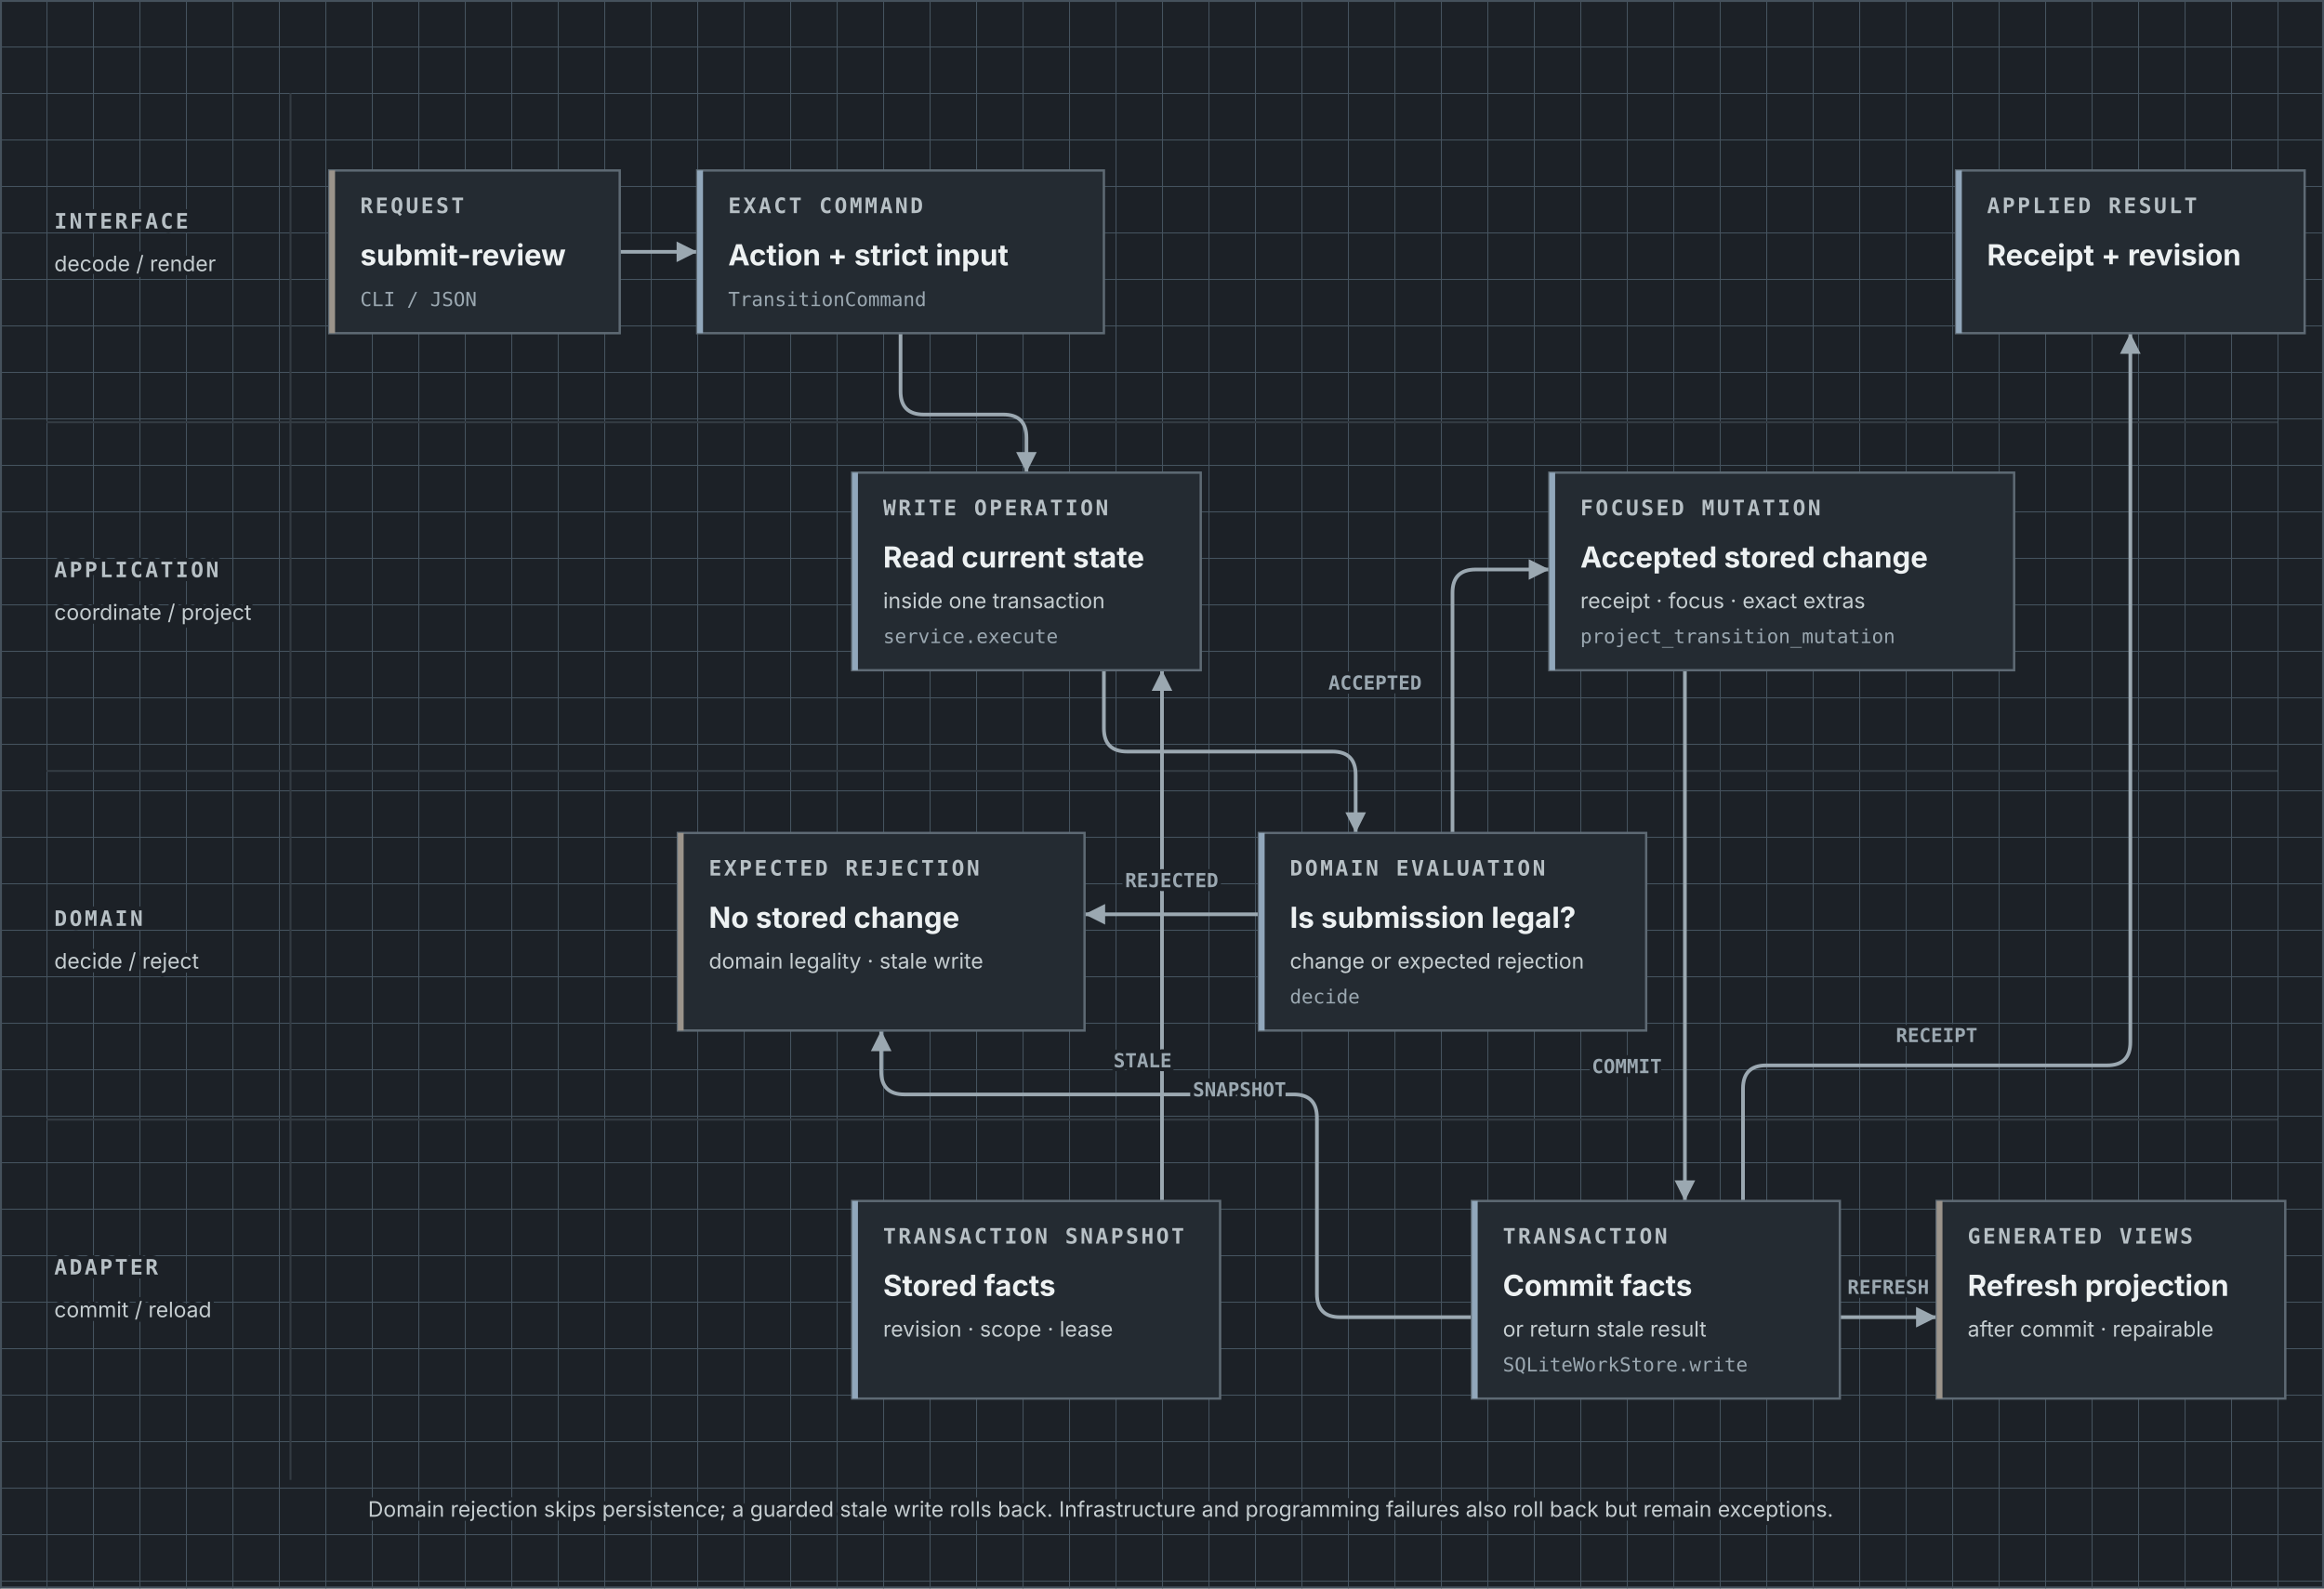
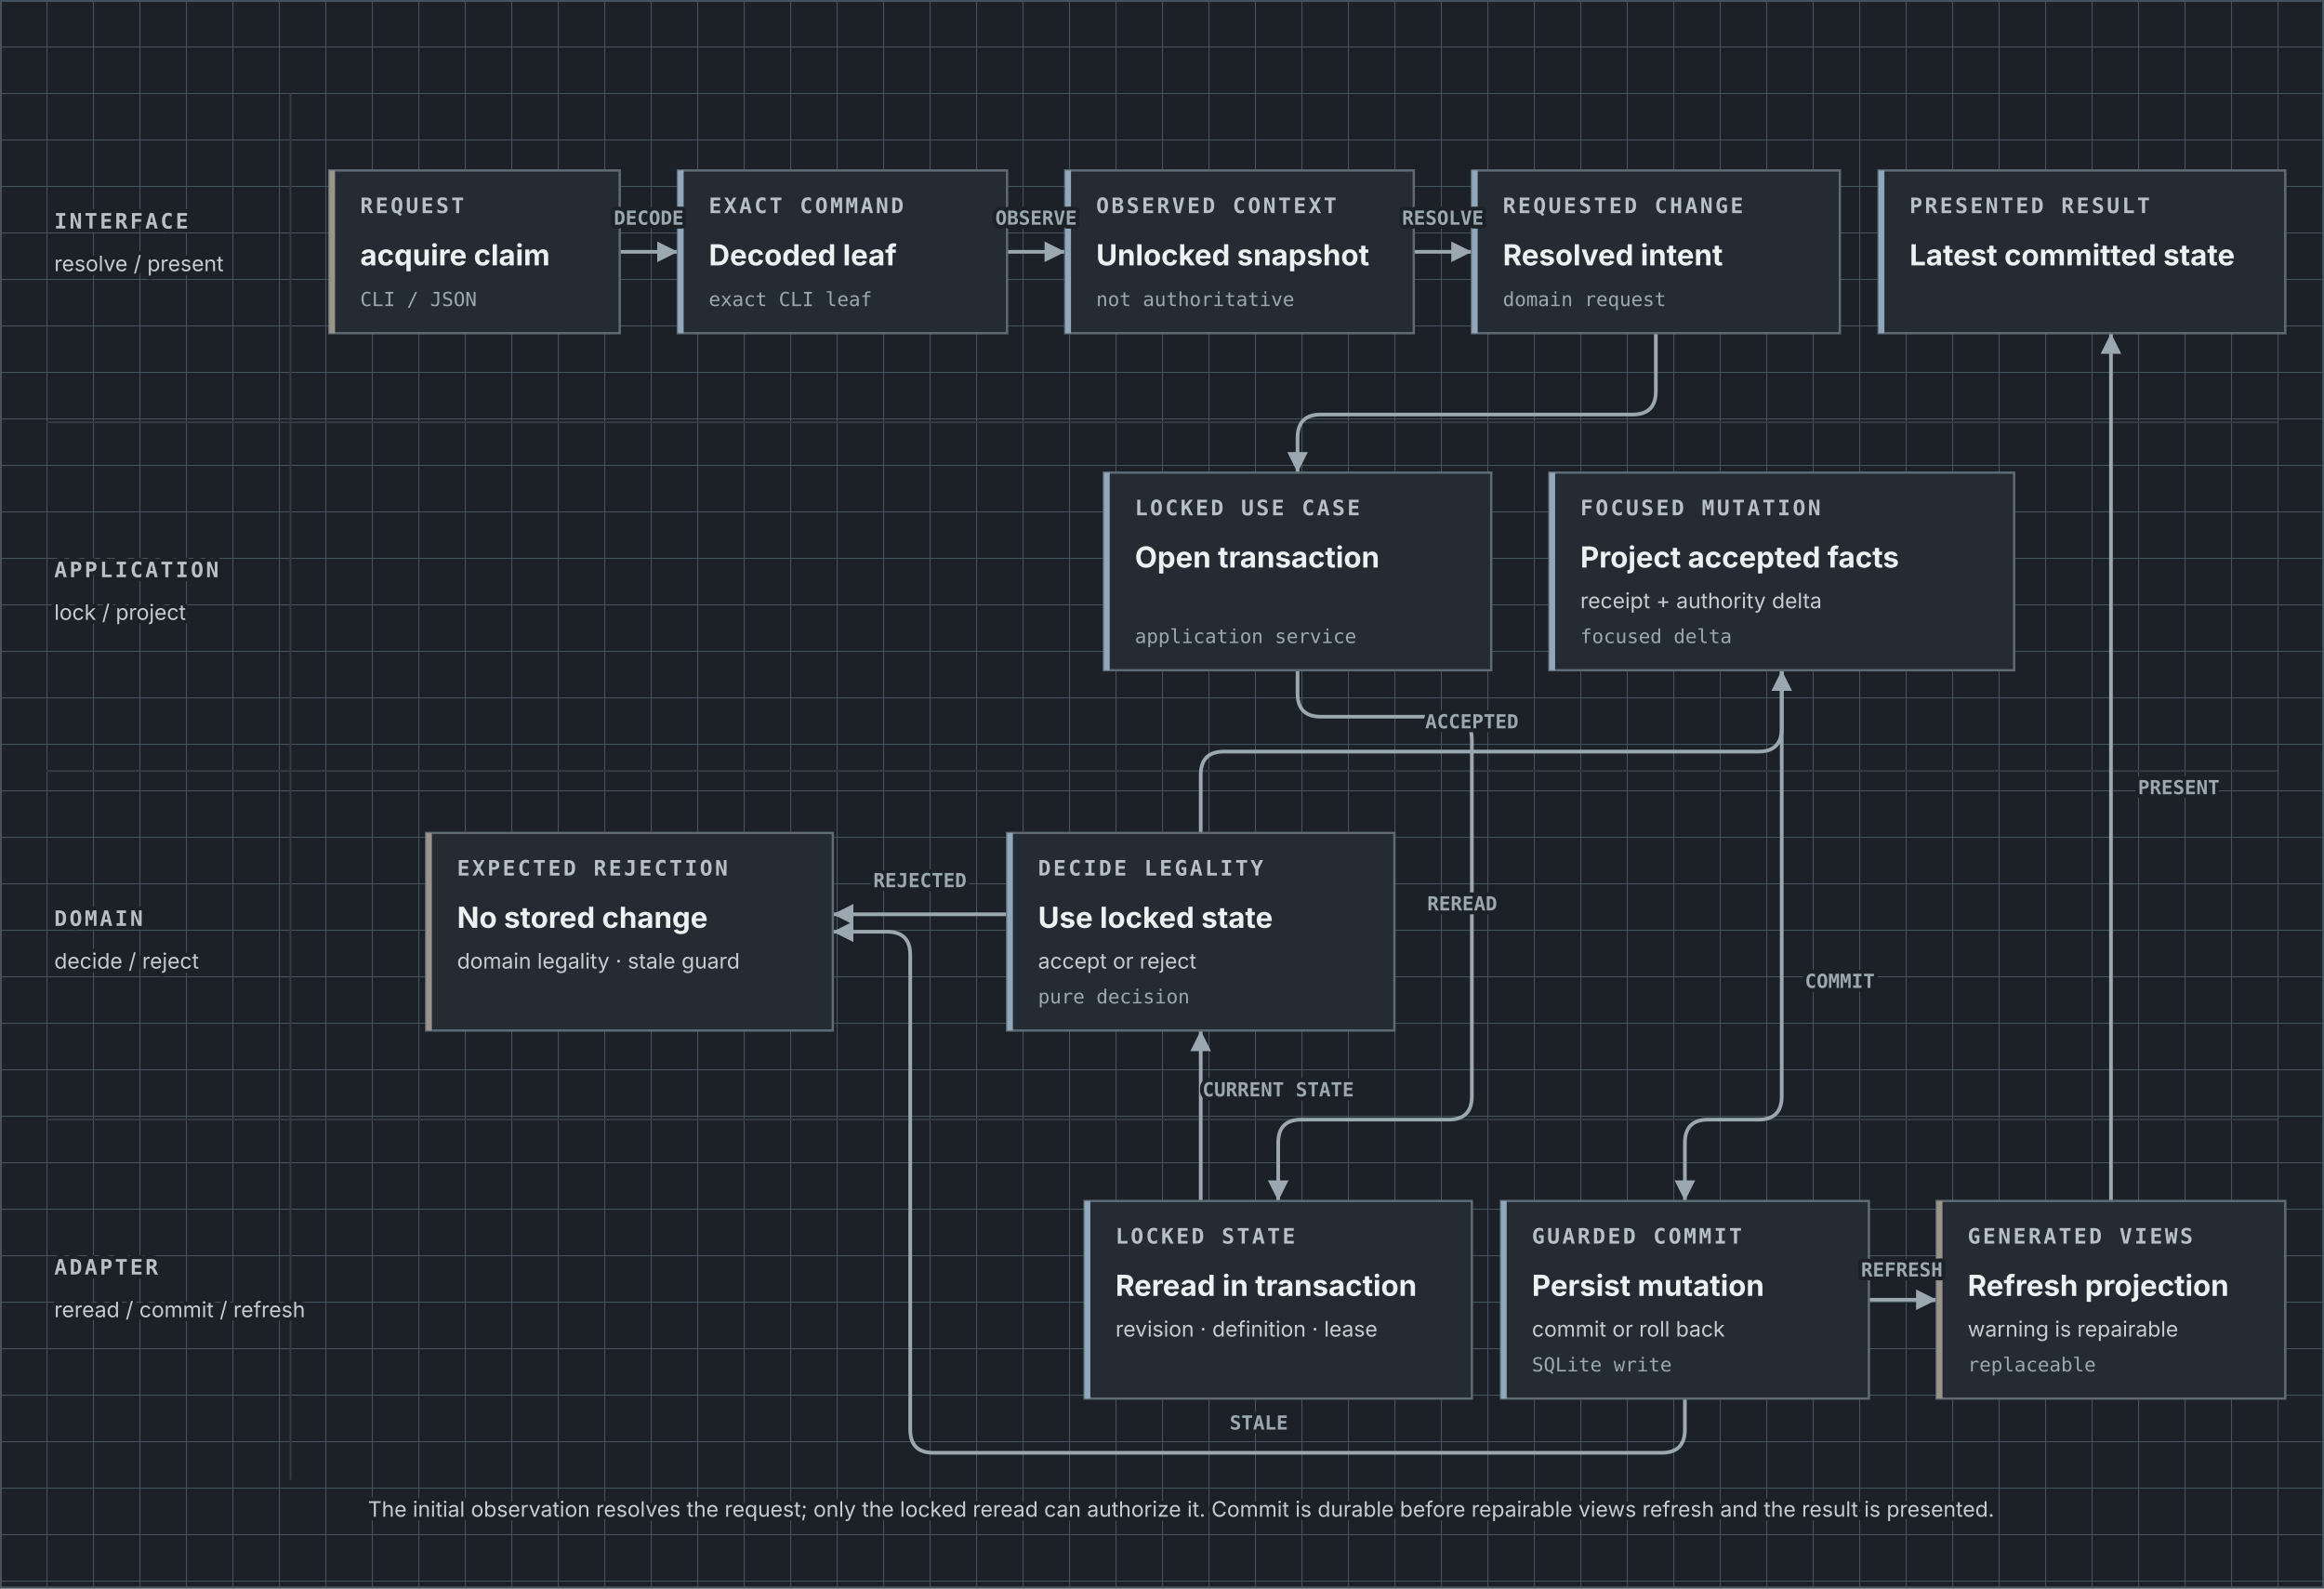
<svg xmlns="http://www.w3.org/2000/svg" role="img" aria-labelledby="title description" viewBox="0 0 1200 820">
  <defs>
    <pattern id="grid" width="24" height="24" patternUnits="userSpaceOnUse">
      <path d="M24 0H0V24" fill="none" stroke="#45535f" stroke-width="1" />
    </pattern>
    <marker id="arrow" viewBox="0 0 10 10" refX="9" refY="5" markerWidth="7" markerHeight="7" orient="auto">
      <path d="M1 1L9 5L1 9Z" fill="#9ba8b1" />
    </marker>
    <style>
      text { font-family: ui-sans-serif, system-ui, -apple-system, BlinkMacSystemFont, "Segoe UI", sans-serif; fill: #edf1f2; }
      .section-label, .box-label, .box-meta, .connector-label, .note-meta { font-family: ui-monospace, SFMono-Regular, Menlo, monospace; }
      .section-label, .box-label { font-size: 11px; font-weight: 700; letter-spacing: 0.11em; fill: #b7c0c5; }
      .section-subtitle { font-size: 11px; fill: #c5cdd0; }
      .guide { stroke: #333b42; stroke-width: 1; }
      .connector { fill: none; stroke: #9ba8b1; stroke-width: 1.9; stroke-linecap: round; }
      .connector-label { font-size: 10px; font-weight: 700; fill: #9ba8b1; }
      .box { fill: #242b32; stroke: #5e6a74; stroke-width: 1.2; }
      .box-title { font-size: 15px; font-weight: 700; }
      .box-body { font-size: 11px; fill: #c5cdd0; }
      .box-meta { font-size: 10px; fill: #9ba8b1; }
      .note { fill: #c5cdd0; }
      .note-meta { font-weight: 700; letter-spacing: 0.08em; fill: #b7c0c5; }
      .canvas-text { paint-order: stroke fill; stroke: #1c2127; stroke-width: 4px; stroke-linejoin: round; }
    </style>
  </defs>
  <rect width="1200" height="820" fill="#1c2127" />
  <rect width="1200" height="820" fill="url(#grid)" />
  <rect x="0.5" y="0.5" width="1199" height="819" fill="none" stroke="#45515c" />
  <line x1="150" y1="48" x2="150" y2="764" class="guide" />
  <line x1="24" y1="218" x2="1176" y2="218" class="guide" />
  <line x1="24" y1="398" x2="1176" y2="398" class="guide" />
  <line x1="24" y1="578" x2="1176" y2="578" class="guide" />
-   <path d="M320 130L360 130" class="connector" marker-end="url(#arrow)" />
-   <path d="M465 172L465 202Q465 214 477 214L518 214Q530 214 530 226L530 244" class="connector" marker-end="url(#arrow)" />
-   <path d="M600 620L600 346" class="connector" marker-end="url(#arrow)" />
-   <path d="M570 346L570 376Q570 388 582 388L688 388Q700 388 700 400L700 430" class="connector" marker-end="url(#arrow)" />
-   <path d="M650 472L560 472" class="connector" marker-end="url(#arrow)" />
-   <path d="M750 430L750 306Q750 294 762 294L800 294" class="connector" marker-end="url(#arrow)" />
-   <path d="M870 346L870 620" class="connector" marker-end="url(#arrow)" />
-   <path d="M760 680L692 680Q680 680 680 668L680 577Q680 565 668 565L467 565Q455 565 455 553L455 532" class="connector" marker-end="url(#arrow)" />
-   <path d="M900 620L900 562Q900 550 912 550L1088 550Q1100 550 1100 538L1100 172" class="connector" marker-end="url(#arrow)" />
-   <path d="M950 680L1000 680" class="connector" marker-end="url(#arrow)" />
+   <path d="M320 130L350 130" class="connector" marker-end="url(#arrow)" />
+   <path d="M520 130L550 130" class="connector" marker-end="url(#arrow)" />
+   <path d="M730 130L760 130" class="connector" marker-end="url(#arrow)" />
+   <path d="M855 172L855 202Q855 214 843 214L682 214Q670 214 670 226L670 244" class="connector" marker-end="url(#arrow)" />
+   <path d="M670 346L670 358Q670 370 682 370L748 370Q760 370 760 382L760 566Q760 578 748 578L672 578Q660 578 660 590L660 620" class="connector" marker-end="url(#arrow)" />
+   <path d="M620 620L620 532" class="connector" marker-end="url(#arrow)" />
+   <path d="M520 472L430 472" class="connector" marker-end="url(#arrow)" />
+   <path d="M620 430L620 400Q620 388 632 388L908 388Q920 388 920 376L920 346" class="connector" marker-end="url(#arrow)" />
+   <path d="M920 346L920 566Q920 578 908 578L882 578Q870 578 870 590L870 620" class="connector" marker-end="url(#arrow)" />
+   <path d="M870 722L870 738Q870 750 858 750L482 750Q470 750 470 738L470 493Q470 481 458 481L430 481" class="connector" marker-end="url(#arrow)" />
+   <path d="M965 671L1000 671" class="connector" marker-end="url(#arrow)" />
+   <path d="M1090 620L1090 172" class="connector" marker-end="url(#arrow)" />
  <rect x="170" y="88" width="150" height="84" class="box" />
  <rect x="170" y="88" width="3" height="84" fill="#9b948b" />
-   <rect x="360" y="88" width="210" height="84" class="box" />
-   <rect x="360" y="88" width="3" height="84" fill="#91a7bb" />
-   <rect x="1010" y="88" width="180" height="84" class="box" />
-   <rect x="1010" y="88" width="3" height="84" fill="#91a7bb" />
-   <rect x="440" y="244" width="180" height="102" class="box" />
-   <rect x="440" y="244" width="3" height="102" fill="#91a7bb" />
+   <rect x="350" y="88" width="170" height="84" class="box" />
+   <rect x="350" y="88" width="3" height="84" fill="#91a7bb" />
+   <rect x="550" y="88" width="180" height="84" class="box" />
+   <rect x="550" y="88" width="3" height="84" fill="#91a7bb" />
+   <rect x="760" y="88" width="190" height="84" class="box" />
+   <rect x="760" y="88" width="3" height="84" fill="#91a7bb" />
+   <rect x="970" y="88" width="210" height="84" class="box" />
+   <rect x="970" y="88" width="3" height="84" fill="#91a7bb" />
+   <rect x="570" y="244" width="200" height="102" class="box" />
+   <rect x="570" y="244" width="3" height="102" fill="#91a7bb" />
  <rect x="800" y="244" width="240" height="102" class="box" />
  <rect x="800" y="244" width="3" height="102" fill="#91a7bb" />
-   <rect x="350" y="430" width="210" height="102" class="box" />
-   <rect x="350" y="430" width="3" height="102" fill="#9b948b" />
-   <rect x="650" y="430" width="200" height="102" class="box" />
-   <rect x="650" y="430" width="3" height="102" fill="#91a7bb" />
-   <rect x="440" y="620" width="190" height="102" class="box" />
-   <rect x="440" y="620" width="3" height="102" fill="#91a7bb" />
-   <rect x="760" y="620" width="190" height="102" class="box" />
-   <rect x="760" y="620" width="3" height="102" fill="#91a7bb" />
+   <rect x="220" y="430" width="210" height="102" class="box" />
+   <rect x="220" y="430" width="3" height="102" fill="#9b948b" />
+   <rect x="520" y="430" width="200" height="102" class="box" />
+   <rect x="520" y="430" width="3" height="102" fill="#91a7bb" />
+   <rect x="560" y="620" width="200" height="102" class="box" />
+   <rect x="560" y="620" width="3" height="102" fill="#91a7bb" />
+   <rect x="775" y="620" width="190" height="102" class="box" />
+   <rect x="775" y="620" width="3" height="102" fill="#91a7bb" />
  <rect x="1000" y="620" width="180" height="102" class="box" />
  <rect x="1000" y="620" width="3" height="102" fill="#9b948b" />
  <text x="28" y="118" class="section-label canvas-text">INTERFACE</text>
-   <text x="28" y="140" class="section-subtitle canvas-text">decode / render</text>
+   <text x="28" y="140" class="section-subtitle canvas-text">resolve / present</text>
  <text x="28" y="298" class="section-label canvas-text">APPLICATION</text>
-   <text x="28" y="320" class="section-subtitle canvas-text">coordinate / project</text>
+   <text x="28" y="320" class="section-subtitle canvas-text">lock / project</text>
  <text x="28" y="478" class="section-label canvas-text">DOMAIN</text>
  <text x="28" y="500" class="section-subtitle canvas-text">decide / reject</text>
  <text x="28" y="658" class="section-label canvas-text">ADAPTER</text>
-   <text x="28" y="680" class="section-subtitle canvas-text">commit / reload</text>
-   <text x="640" y="566" text-anchor="middle" class="connector-label canvas-text">SNAPSHOT</text>
-   <text x="605" y="458" text-anchor="middle" class="connector-label canvas-text">REJECTED</text>
-   <text x="710" y="356" text-anchor="middle" class="connector-label canvas-text">ACCEPTED</text>
-   <text x="840" y="554" text-anchor="middle" class="connector-label canvas-text">COMMIT</text>
-   <text x="590" y="551" text-anchor="middle" class="connector-label canvas-text">STALE</text>
-   <text x="1000" y="538" text-anchor="middle" class="connector-label canvas-text">RECEIPT</text>
-   <text x="975" y="668" text-anchor="middle" class="connector-label canvas-text">REFRESH</text>
+   <text x="28" y="680" class="section-subtitle canvas-text">reread / commit / refresh</text>
+   <text x="335" y="116" text-anchor="middle" class="connector-label canvas-text">DECODE</text>
+   <text x="535" y="116" text-anchor="middle" class="connector-label canvas-text">OBSERVE</text>
+   <text x="745" y="116" text-anchor="middle" class="connector-label canvas-text">RESOLVE</text>
+   <text x="755" y="470" text-anchor="middle" class="connector-label canvas-text">REREAD</text>
+   <text x="660" y="566" text-anchor="middle" class="connector-label canvas-text">CURRENT STATE</text>
+   <text x="475" y="458" text-anchor="middle" class="connector-label canvas-text">REJECTED</text>
+   <text x="760" y="376" text-anchor="middle" class="connector-label canvas-text">ACCEPTED</text>
+   <text x="950" y="510" text-anchor="middle" class="connector-label canvas-text">COMMIT</text>
+   <text x="650" y="738" text-anchor="middle" class="connector-label canvas-text">STALE</text>
+   <text x="982" y="659" text-anchor="middle" class="connector-label canvas-text">REFRESH</text>
+   <text x="1125" y="410" text-anchor="middle" class="connector-label canvas-text">PRESENT</text>
  <text x="186" y="110" class="box-label">REQUEST</text>
-   <text x="186" y="137" class="box-title">submit-review</text>
+   <text x="186" y="137" class="box-title">acquire claim</text>
  <text x="186" y="158" class="box-meta">CLI / JSON</text>
-   <text x="376" y="110" class="box-label">EXACT COMMAND</text>
-   <text x="376" y="137" class="box-title">Action + strict input</text>
-   <text x="376" y="158" class="box-meta">TransitionCommand</text>
-   <text x="1026" y="110" class="box-label">APPLIED RESULT</text>
-   <text x="1026" y="137" class="box-title">Receipt + revision</text>
-   <text x="456" y="266" class="box-label">WRITE OPERATION</text>
-   <text x="456" y="293" class="box-title">Read current state</text>
-   <text x="456" y="314" class="box-body">inside one transaction</text>
-   <text x="456" y="332" class="box-meta">service.execute</text>
+   <text x="366" y="110" class="box-label">EXACT COMMAND</text>
+   <text x="366" y="137" class="box-title">Decoded leaf</text>
+   <text x="366" y="158" class="box-meta">exact CLI leaf</text>
+   <text x="566" y="110" class="box-label">OBSERVED CONTEXT</text>
+   <text x="566" y="137" class="box-title">Unlocked snapshot</text>
+   <text x="566" y="158" class="box-meta">not authoritative</text>
+   <text x="776" y="110" class="box-label">REQUESTED CHANGE</text>
+   <text x="776" y="137" class="box-title">Resolved intent</text>
+   <text x="776" y="158" class="box-meta">domain request</text>
+   <text x="986" y="110" class="box-label">PRESENTED RESULT</text>
+   <text x="986" y="137" class="box-title">Latest committed state</text>
+   <text x="586" y="266" class="box-label">LOCKED USE CASE</text>
+   <text x="586" y="293" class="box-title">Open transaction</text>
+   <text x="586" y="332" class="box-meta">application service</text>
  <text x="816" y="266" class="box-label">FOCUSED MUTATION</text>
-   <text x="816" y="293" class="box-title">Accepted stored change</text>
-   <text x="816" y="314" class="box-body">receipt · focus · exact extras</text>
-   <text x="816" y="332" class="box-meta">project_transition_mutation</text>
-   <text x="366" y="452" class="box-label">EXPECTED REJECTION</text>
-   <text x="366" y="479" class="box-title">No stored change</text>
-   <text x="366" y="500" class="box-body">domain legality · stale write</text>
-   <text x="666" y="452" class="box-label">DOMAIN EVALUATION</text>
-   <text x="666" y="479" class="box-title">Is submission legal?</text>
-   <text x="666" y="500" class="box-body">change or expected rejection</text>
-   <text x="666" y="518" class="box-meta">decide</text>
-   <text x="456" y="642" class="box-label">TRANSACTION SNAPSHOT</text>
-   <text x="456" y="669" class="box-title">Stored facts</text>
-   <text x="456" y="690" class="box-body">revision · scope · lease</text>
-   <text x="776" y="642" class="box-label">TRANSACTION</text>
-   <text x="776" y="669" class="box-title">Commit facts</text>
-   <text x="776" y="690" class="box-body">or return stale result</text>
-   <text x="776" y="708" class="box-meta">SQLiteWorkStore.write</text>
+   <text x="816" y="293" class="box-title">Project accepted facts</text>
+   <text x="816" y="314" class="box-body">receipt + authority delta</text>
+   <text x="816" y="332" class="box-meta">focused delta</text>
+   <text x="236" y="452" class="box-label">EXPECTED REJECTION</text>
+   <text x="236" y="479" class="box-title">No stored change</text>
+   <text x="236" y="500" class="box-body">domain legality · stale guard</text>
+   <text x="536" y="452" class="box-label">DECIDE LEGALITY</text>
+   <text x="536" y="479" class="box-title">Use locked state</text>
+   <text x="536" y="500" class="box-body">accept or reject</text>
+   <text x="536" y="518" class="box-meta">pure decision</text>
+   <text x="576" y="642" class="box-label">LOCKED STATE</text>
+   <text x="576" y="669" class="box-title">Reread in transaction</text>
+   <text x="576" y="690" class="box-body">revision · definition · lease</text>
+   <text x="791" y="642" class="box-label">GUARDED COMMIT</text>
+   <text x="791" y="669" class="box-title">Persist mutation</text>
+   <text x="791" y="690" class="box-body">commit or roll back</text>
+   <text x="791" y="708" class="box-meta">SQLite write</text>
  <text x="1016" y="642" class="box-label">GENERATED VIEWS</text>
  <text x="1016" y="669" class="box-title">Refresh projection</text>
-   <text x="1016" y="690" class="box-body">after commit · repairable</text>
-   <text x="190" y="783" text-anchor="start" font-size="11" class="note canvas-text">Domain rejection skips persistence; a guarded stale write rolls back. Infrastructure and programming failures also roll back but remain exceptions.</text>
+   <text x="1016" y="690" class="box-body">warning is repairable</text>
+   <text x="1016" y="708" class="box-meta">replaceable</text>
+   <text x="190" y="783" text-anchor="start" font-size="11" class="note canvas-text">The initial observation resolves the request; only the locked reread can authorize it. Commit is durable before repairable views refresh and the result is presented.</text>
</svg>
